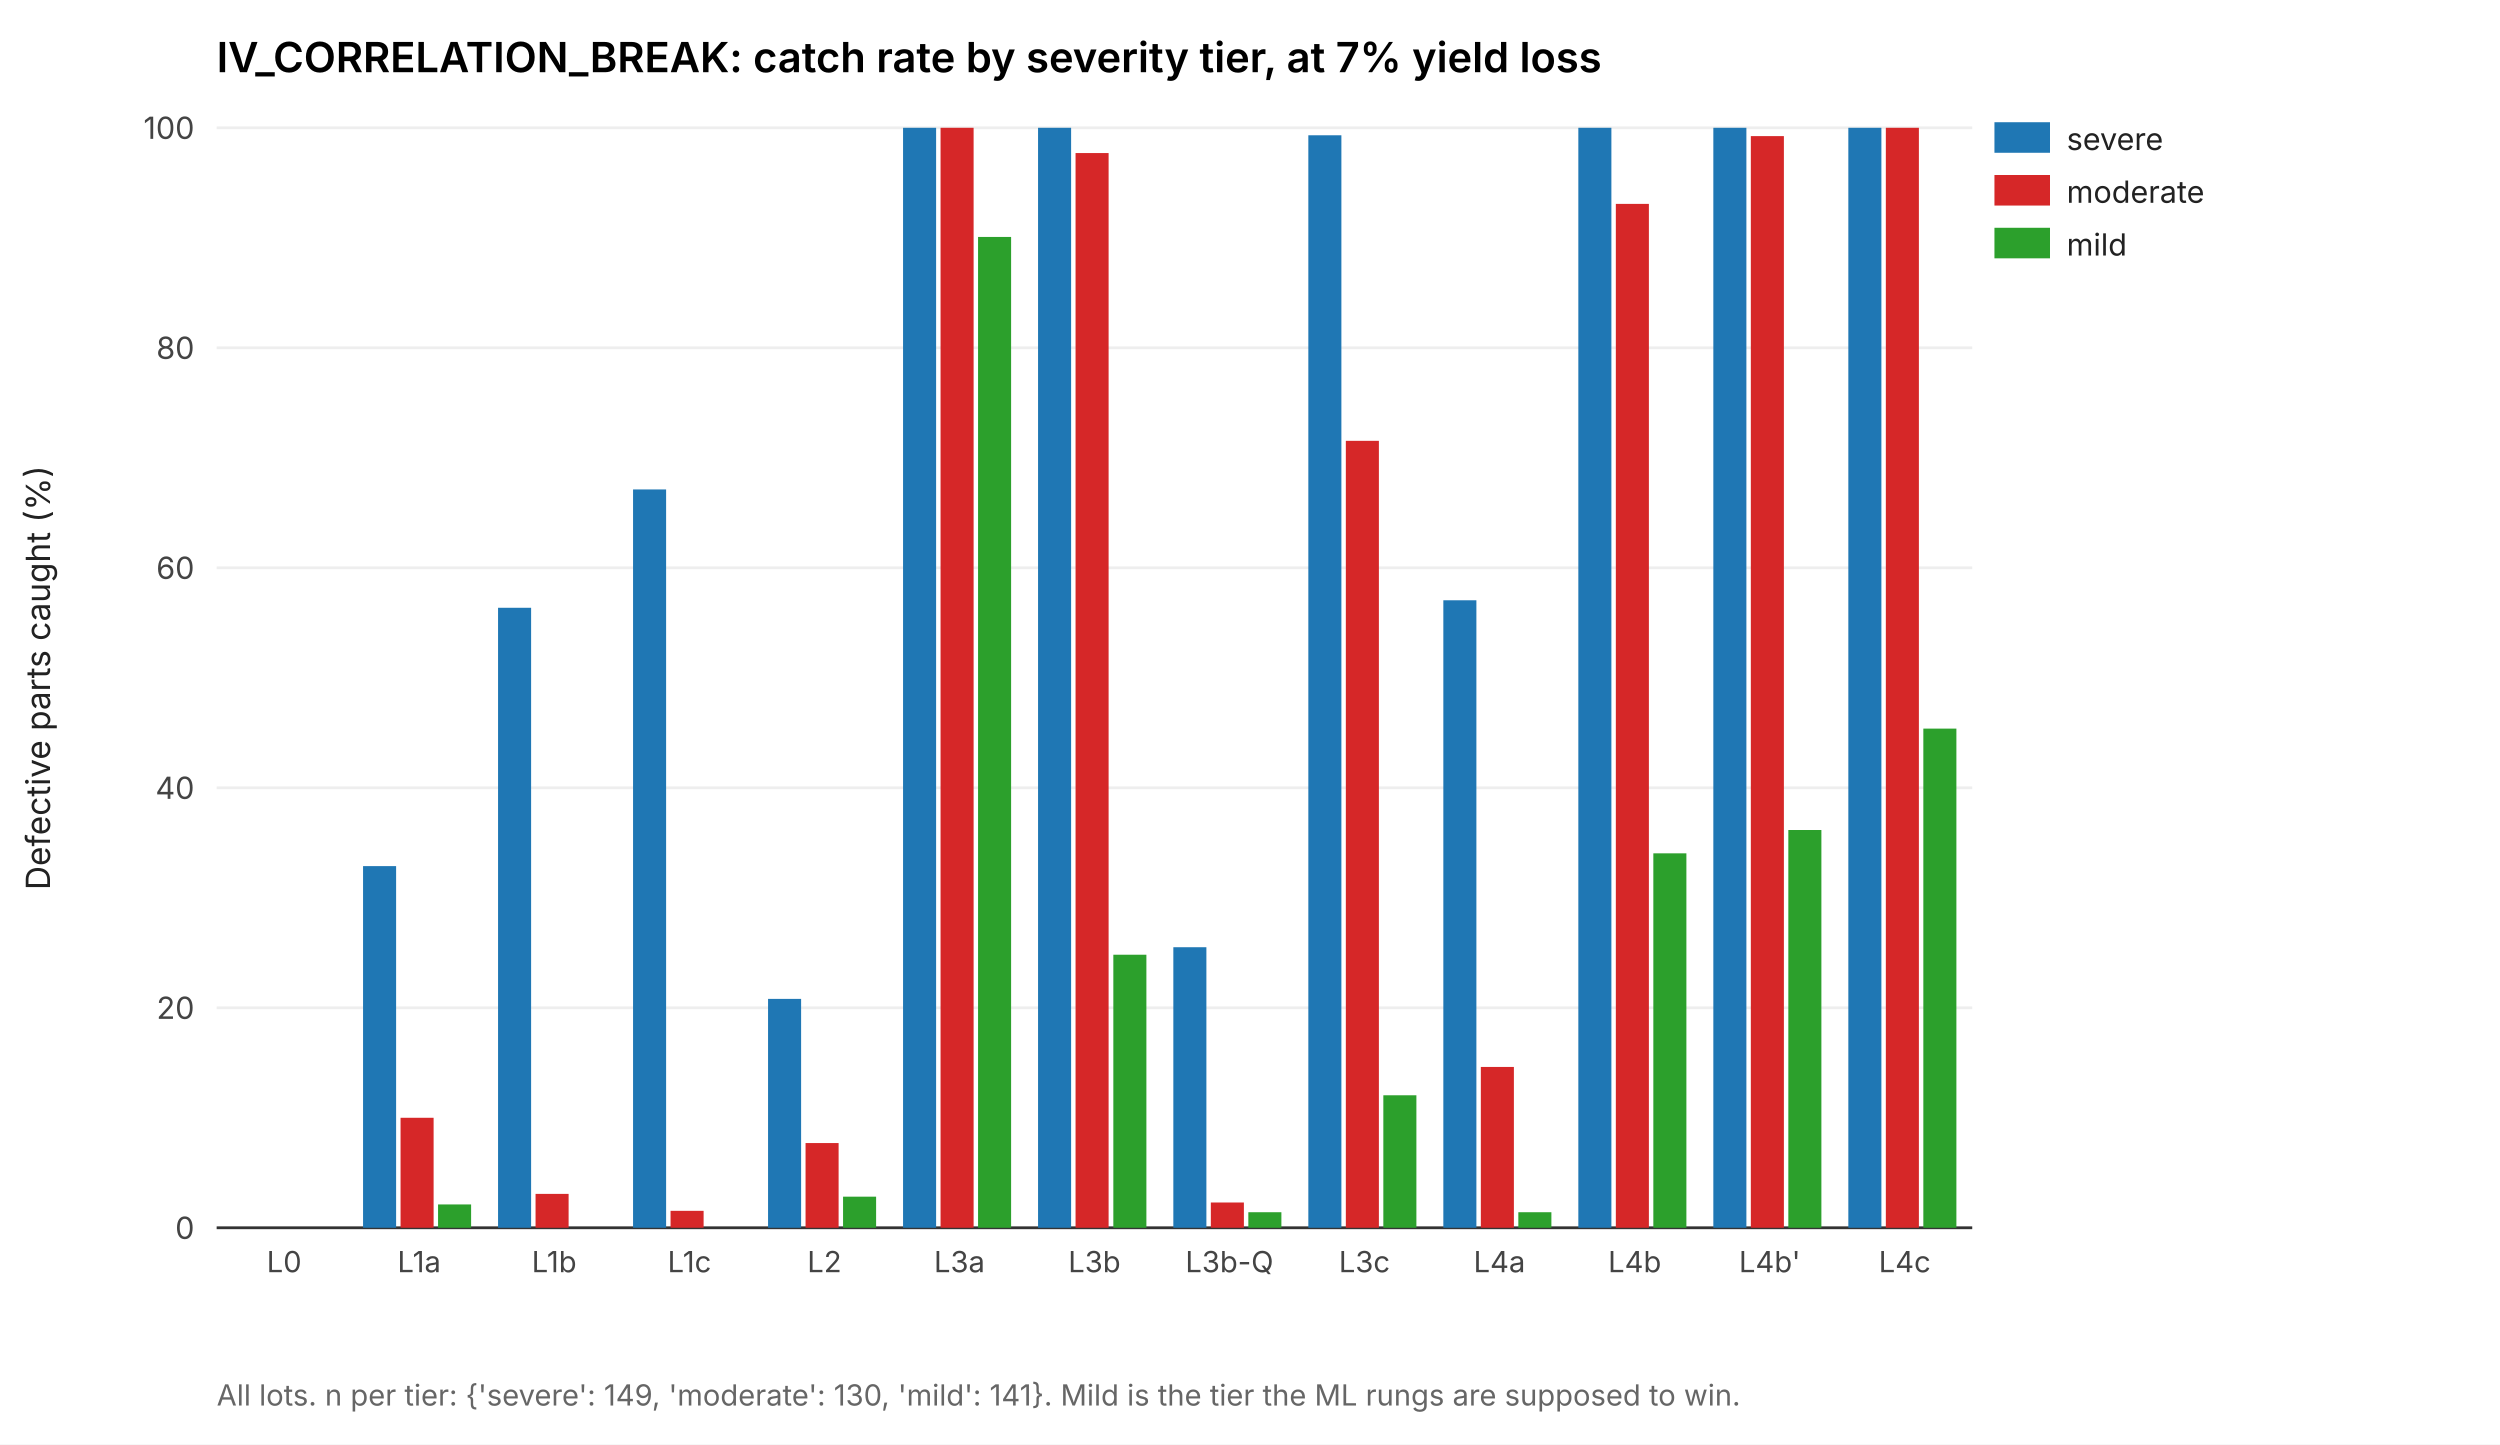
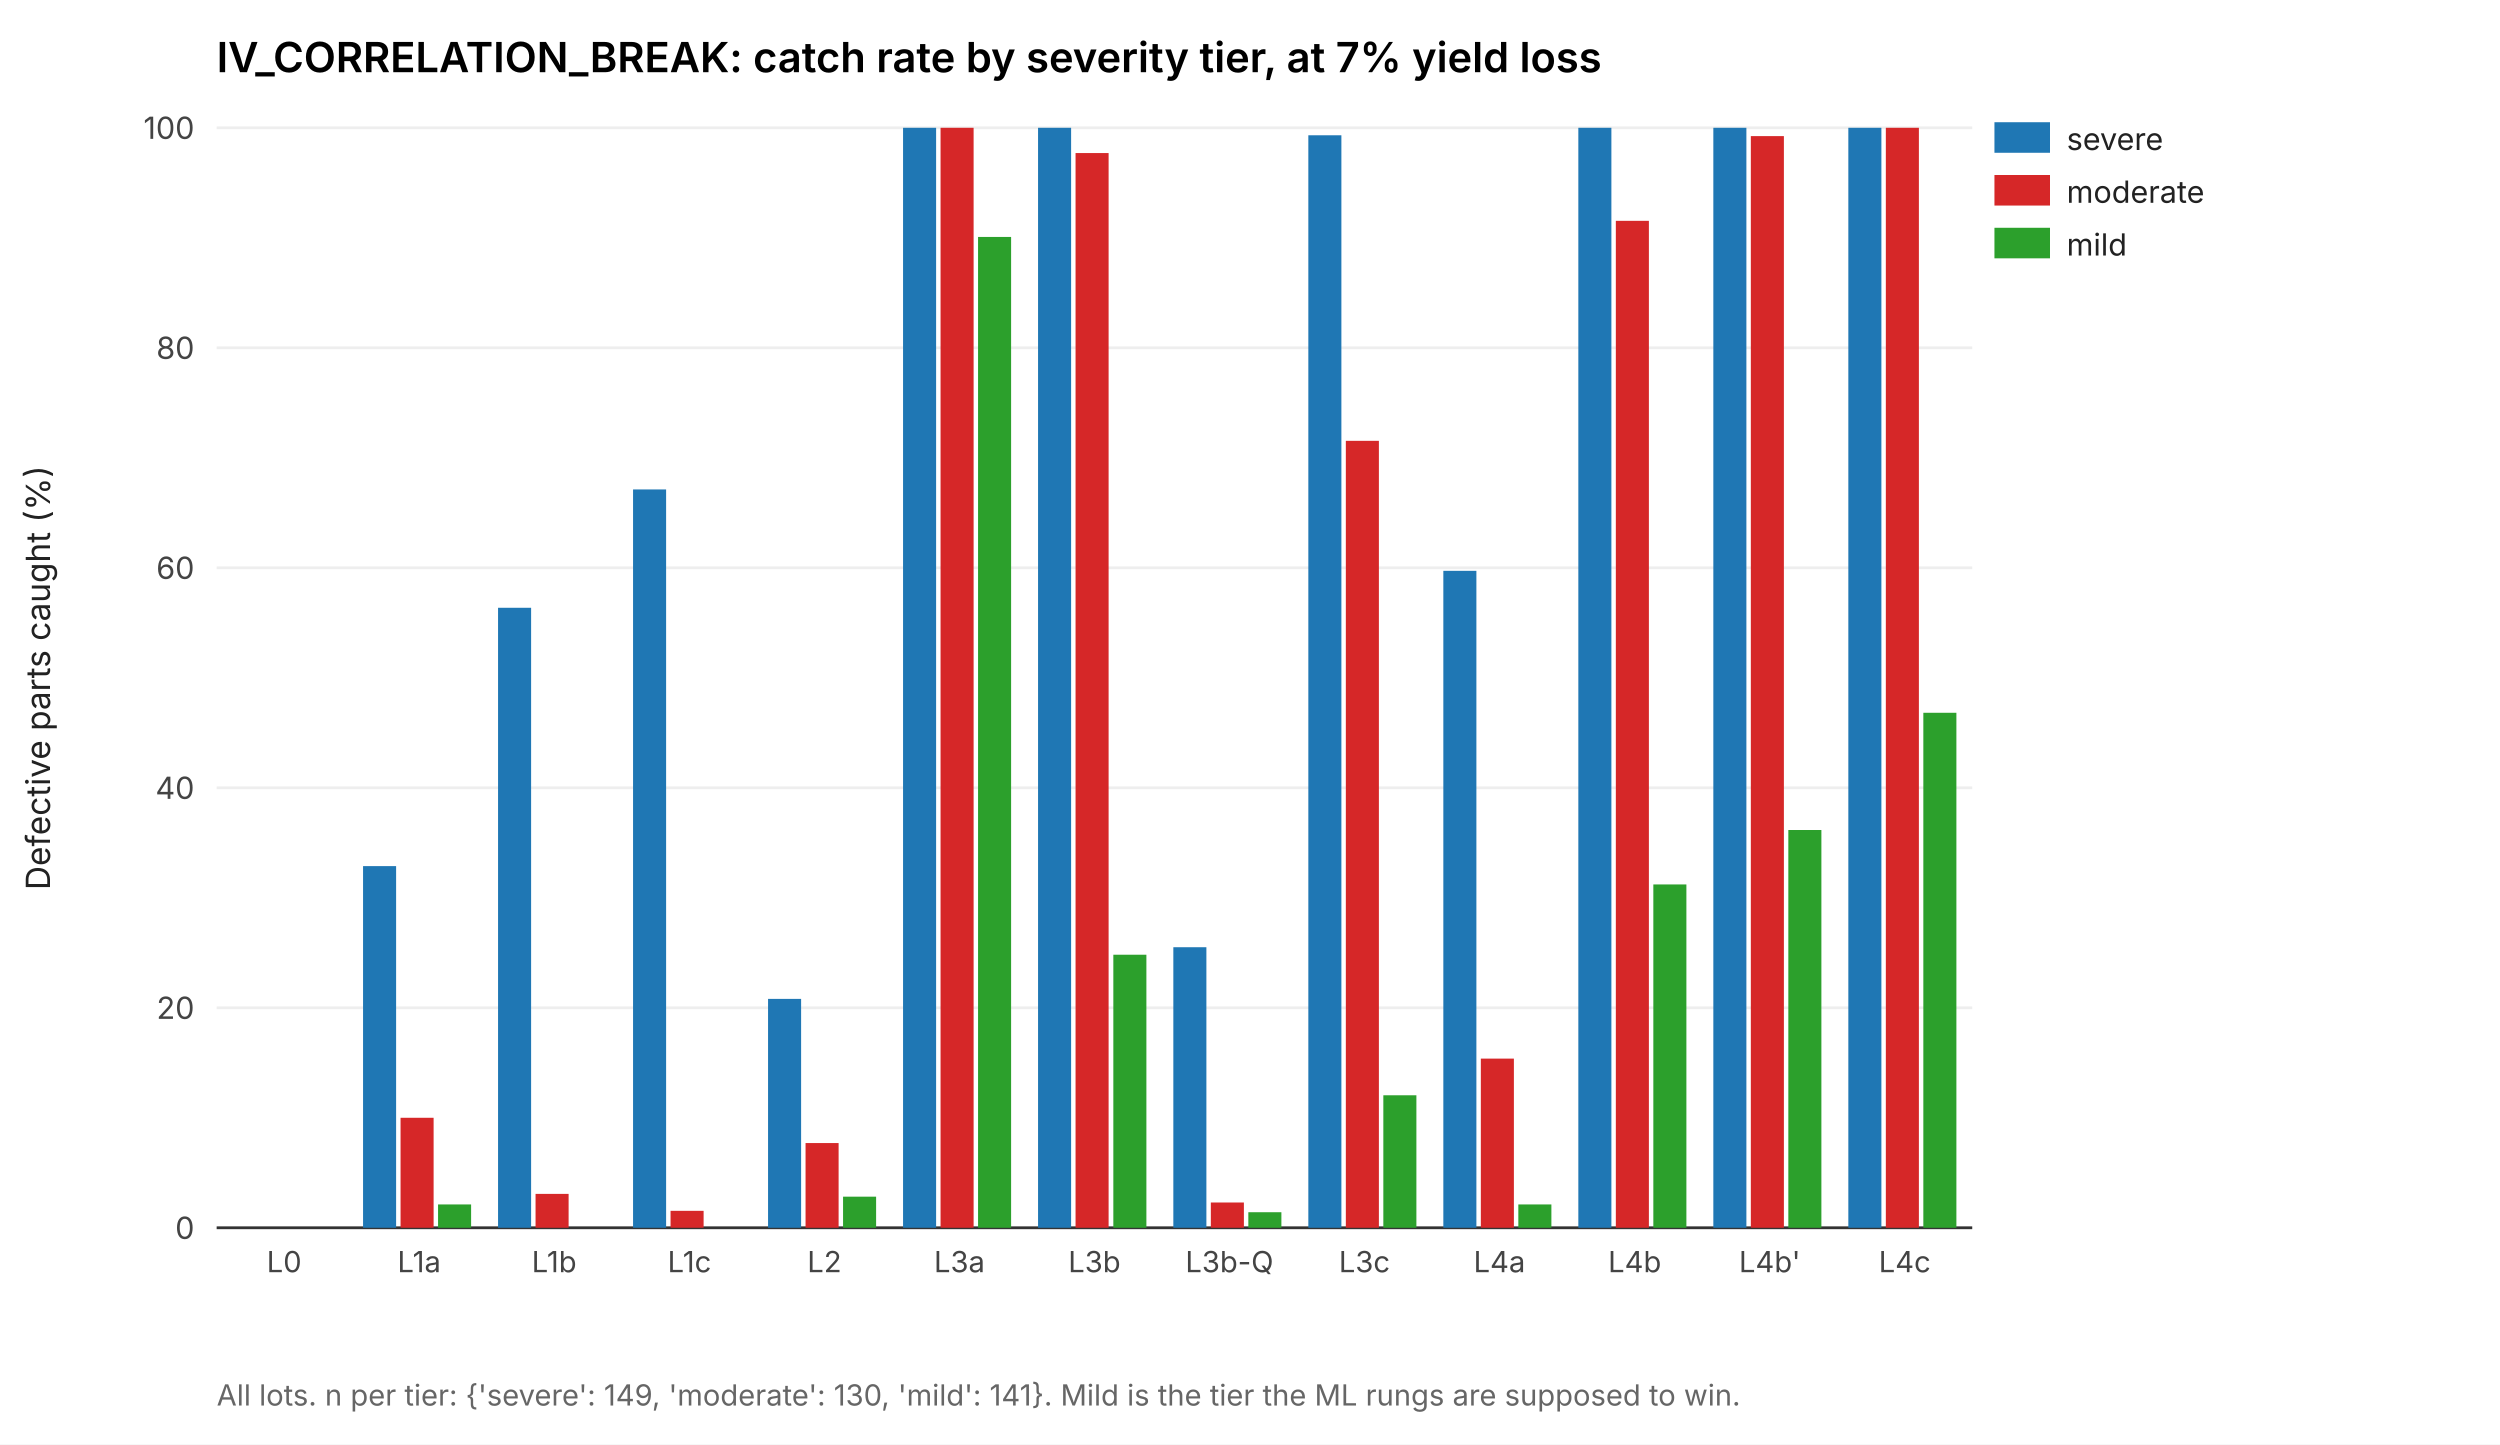
<svg xmlns="http://www.w3.org/2000/svg" width="900" height="520" viewBox="0 0 900 520" font-family="system-ui,-apple-system,sans-serif">
  <rect width="900" height="520" fill="#fff" />
  <text x="78" y="26" font-size="15" font-weight="600">IV_CORRELATION_BREAK: catch rate by severity tier, at 7% yield loss</text>
  <line x1="78" y1="442.0" x2="710" y2="442.0" stroke="#eee" />
  <text x="70" y="446.0" font-size="11" text-anchor="end" fill="#444">0</text>
  <line x1="78" y1="362.8" x2="710" y2="362.8" stroke="#eee" />
  <text x="70" y="366.8" font-size="11" text-anchor="end" fill="#444">20</text>
  <line x1="78" y1="283.6" x2="710" y2="283.6" stroke="#eee" />
  <text x="70" y="287.6" font-size="11" text-anchor="end" fill="#444">40</text>
  <line x1="78" y1="204.4" x2="710" y2="204.4" stroke="#eee" />
  <text x="70" y="208.4" font-size="11" text-anchor="end" fill="#444">60</text>
  <line x1="78" y1="125.2" x2="710" y2="125.2" stroke="#eee" />
  <text x="70" y="129.2" font-size="11" text-anchor="end" fill="#444">80</text>
  <line x1="78" y1="46.0" x2="710" y2="46.0" stroke="#eee" />
  <text x="70" y="50.0" font-size="11" text-anchor="end" fill="#444">100</text>
  <line x1="78" y1="442" x2="710" y2="442" stroke="#333" />
  <rect x="82.1" y="442.0" width="11.9" height="0.0" fill="#1f77b4" />
  <rect x="95.6" y="442.0" width="11.9" height="0.0" fill="#d62728" />
  <rect x="109.1" y="442.0" width="11.9" height="0.0" fill="#2ca02c" />
  <text x="102.3" y="458" font-size="10.5" text-anchor="middle" fill="#444">L0</text>
  <rect x="130.7" y="311.8" width="11.9" height="130.2" fill="#1f77b4" />
  <rect x="144.2" y="402.4" width="11.9" height="39.6" fill="#d62728" />
  <rect x="157.7" y="433.6" width="11.9" height="8.4" fill="#2ca02c" />
  <text x="150.9" y="458" font-size="10.5" text-anchor="middle" fill="#444">L1a</text>
  <rect x="179.3" y="218.8" width="11.9" height="223.2" fill="#1f77b4" />
  <rect x="192.8" y="429.8" width="11.9" height="12.2" fill="#d62728" />
  <rect x="206.3" y="442.0" width="11.9" height="0.0" fill="#2ca02c" />
  <text x="199.5" y="458" font-size="10.5" text-anchor="middle" fill="#444">L1b</text>
  <rect x="227.9" y="176.2" width="11.9" height="265.8" fill="#1f77b4" />
  <rect x="241.4" y="435.9" width="11.9" height="6.1" fill="#d62728" />
  <rect x="254.9" y="442.0" width="11.9" height="0.0" fill="#2ca02c" />
  <text x="248.2" y="458" font-size="10.5" text-anchor="middle" fill="#444">L1c</text>
  <rect x="276.5" y="359.6" width="11.9" height="82.4" fill="#1f77b4" />
  <rect x="290.0" y="411.5" width="11.9" height="30.5" fill="#d62728" />
  <rect x="303.5" y="430.8" width="11.9" height="11.2" fill="#2ca02c" />
  <text x="296.8" y="458" font-size="10.5" text-anchor="middle" fill="#444">L2</text>
  <rect x="325.1" y="46.0" width="11.9" height="396.0" fill="#1f77b4" />
  <rect x="338.6" y="46.0" width="11.9" height="396.0" fill="#d62728" />
  <rect x="352.1" y="85.3" width="11.9" height="356.7" fill="#2ca02c" />
  <text x="345.4" y="458" font-size="10.5" text-anchor="middle" fill="#444">L3a</text>
  <rect x="373.7" y="46.0" width="11.9" height="396.0" fill="#1f77b4" />
  <rect x="387.2" y="55.1" width="11.9" height="386.9" fill="#d62728" />
  <rect x="400.8" y="343.7" width="11.9" height="98.3" fill="#2ca02c" />
  <text x="394.0" y="458" font-size="10.5" text-anchor="middle" fill="#444">L3b</text>
  <rect x="422.4" y="341.0" width="11.9" height="101.0" fill="#1f77b4" />
  <rect x="435.9" y="432.9" width="11.9" height="9.1" fill="#d62728" />
  <rect x="449.4" y="436.4" width="11.9" height="5.6" fill="#2ca02c" />
  <text x="442.6" y="458" font-size="10.5" text-anchor="middle" fill="#444">L3b-Q</text>
  <rect x="471.0" y="48.7" width="11.9" height="393.3" fill="#1f77b4" />
  <rect x="484.5" y="158.7" width="11.9" height="283.3" fill="#d62728" />
  <rect x="498.0" y="394.3" width="11.9" height="47.7" fill="#2ca02c" />
  <text x="491.2" y="458" font-size="10.5" text-anchor="middle" fill="#444">L3c</text>
-   <rect x="519.6" y="216.1" width="11.9" height="225.9" fill="#1f77b4" />
-   <rect x="533.1" y="384.1" width="11.9" height="57.9" fill="#d62728" />
-   <rect x="546.6" y="436.4" width="11.9" height="5.6" fill="#2ca02c" />
+   <rect x="519.6" y="205.5" width="11.9" height="236.5" fill="#1f77b4" />
+   <rect x="533.1" y="381.1" width="11.9" height="60.9" fill="#d62728" />
+   <rect x="546.6" y="433.6" width="11.9" height="8.4" fill="#2ca02c" />
  <text x="539.8" y="458" font-size="10.5" text-anchor="middle" fill="#444">L4a</text>
  <rect x="568.2" y="46.0" width="11.9" height="396.0" fill="#1f77b4" />
-   <rect x="581.7" y="73.4" width="11.9" height="368.6" fill="#d62728" />
-   <rect x="595.2" y="307.2" width="11.9" height="134.8" fill="#2ca02c" />
+   <rect x="581.7" y="79.5" width="11.9" height="362.5" fill="#d62728" />
+   <rect x="595.2" y="318.4" width="11.9" height="123.6" fill="#2ca02c" />
  <text x="588.5" y="458" font-size="10.5" text-anchor="middle" fill="#444">L4b</text>
  <rect x="616.8" y="46.0" width="11.9" height="396.0" fill="#1f77b4" />
  <rect x="630.3" y="49.0" width="11.9" height="393.0" fill="#d62728" />
  <rect x="643.8" y="298.8" width="11.9" height="143.2" fill="#2ca02c" />
  <text x="637.1" y="458" font-size="10.5" text-anchor="middle" fill="#444">L4b'</text>
  <rect x="665.4" y="46.0" width="11.9" height="396.0" fill="#1f77b4" />
  <rect x="678.9" y="46.0" width="11.9" height="396.0" fill="#d62728" />
-   <rect x="692.4" y="262.3" width="11.9" height="179.7" fill="#2ca02c" />
+   <rect x="692.4" y="256.6" width="11.9" height="185.4" fill="#2ca02c" />
  <text x="685.7" y="458" font-size="10.5" text-anchor="middle" fill="#444">L4c</text>
  <rect x="718" y="44" width="20" height="11" fill="#1f77b4" />
  <text x="744" y="54" font-size="11" fill="#222">severe</text>
  <rect x="718" y="63" width="20" height="11" fill="#d62728" />
  <text x="744" y="73" font-size="11" fill="#222">moderate</text>
  <rect x="718" y="82" width="20" height="11" fill="#2ca02c" />
  <text x="744" y="92" font-size="11" fill="#222">mild</text>
  <text x="18" y="244" font-size="12" fill="#222" transform="rotate(-90 18 244)" text-anchor="middle">Defective parts caught (%)</text>
  <text x="78" y="506" font-size="10.5" fill="#666">All lots. n per tier: {'severe': 149, 'moderate': 130, 'mild': 141}. Mild is the tier the ML rungs are supposed to win.</text>
</svg>
